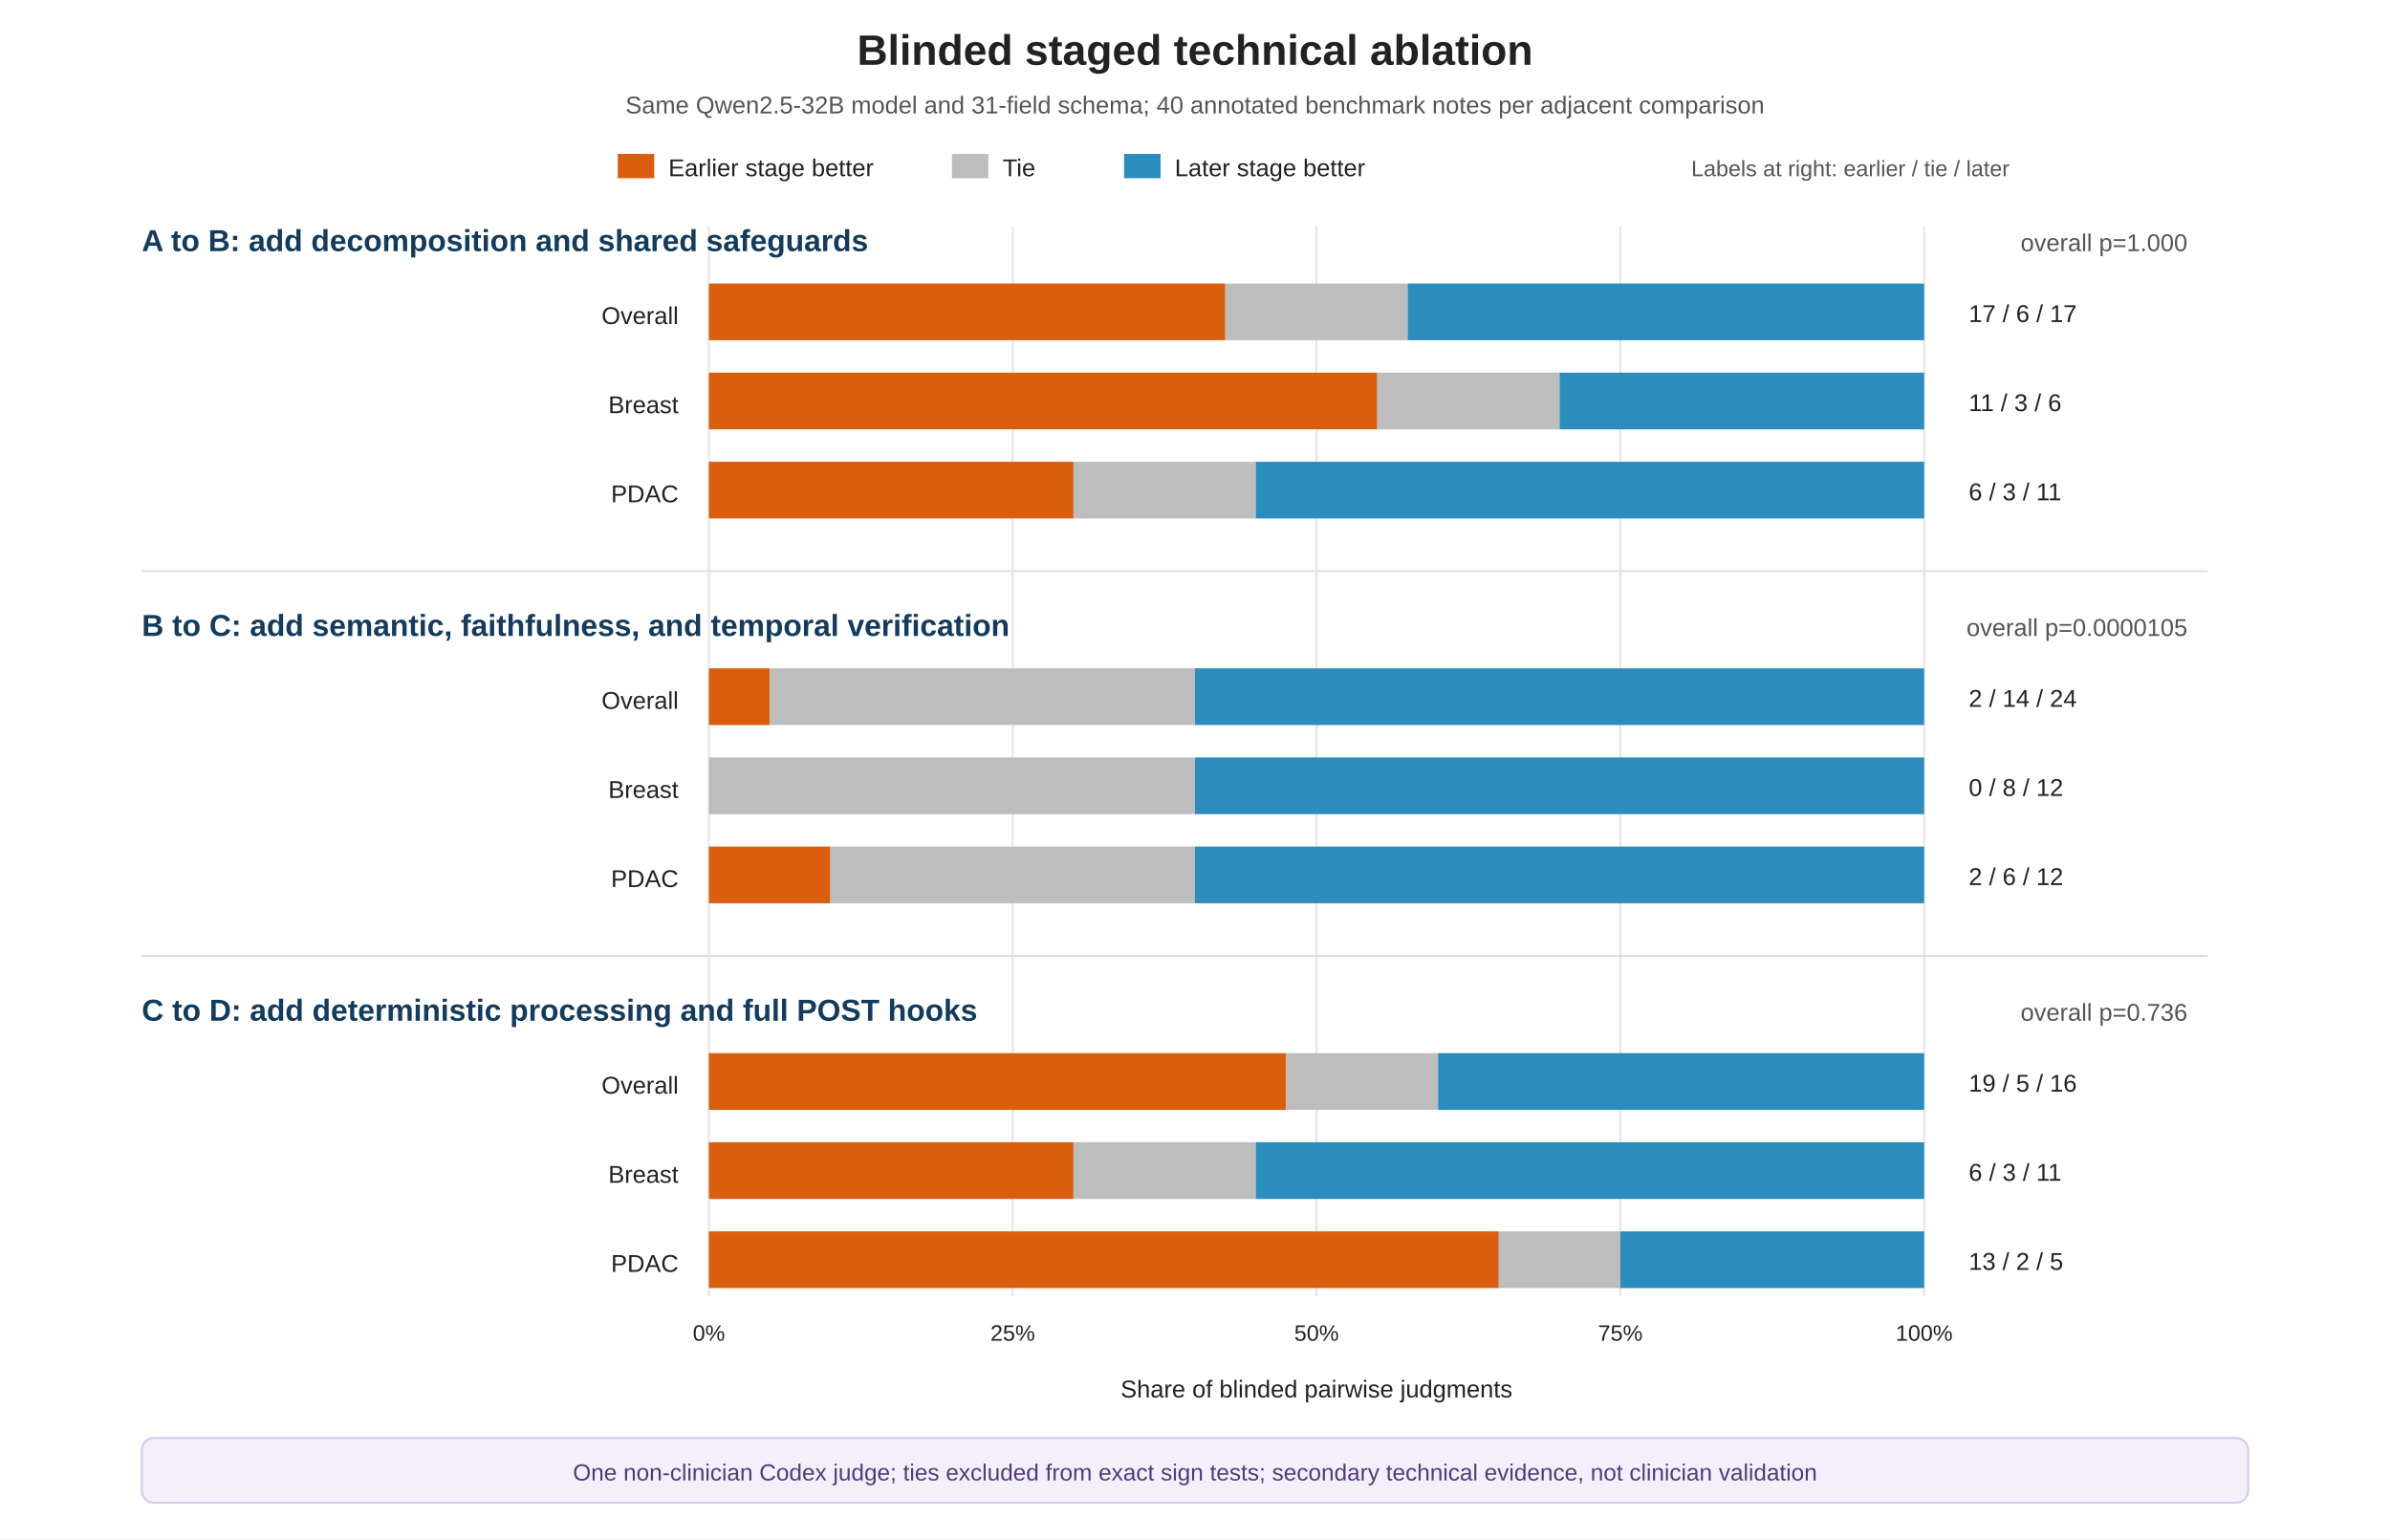
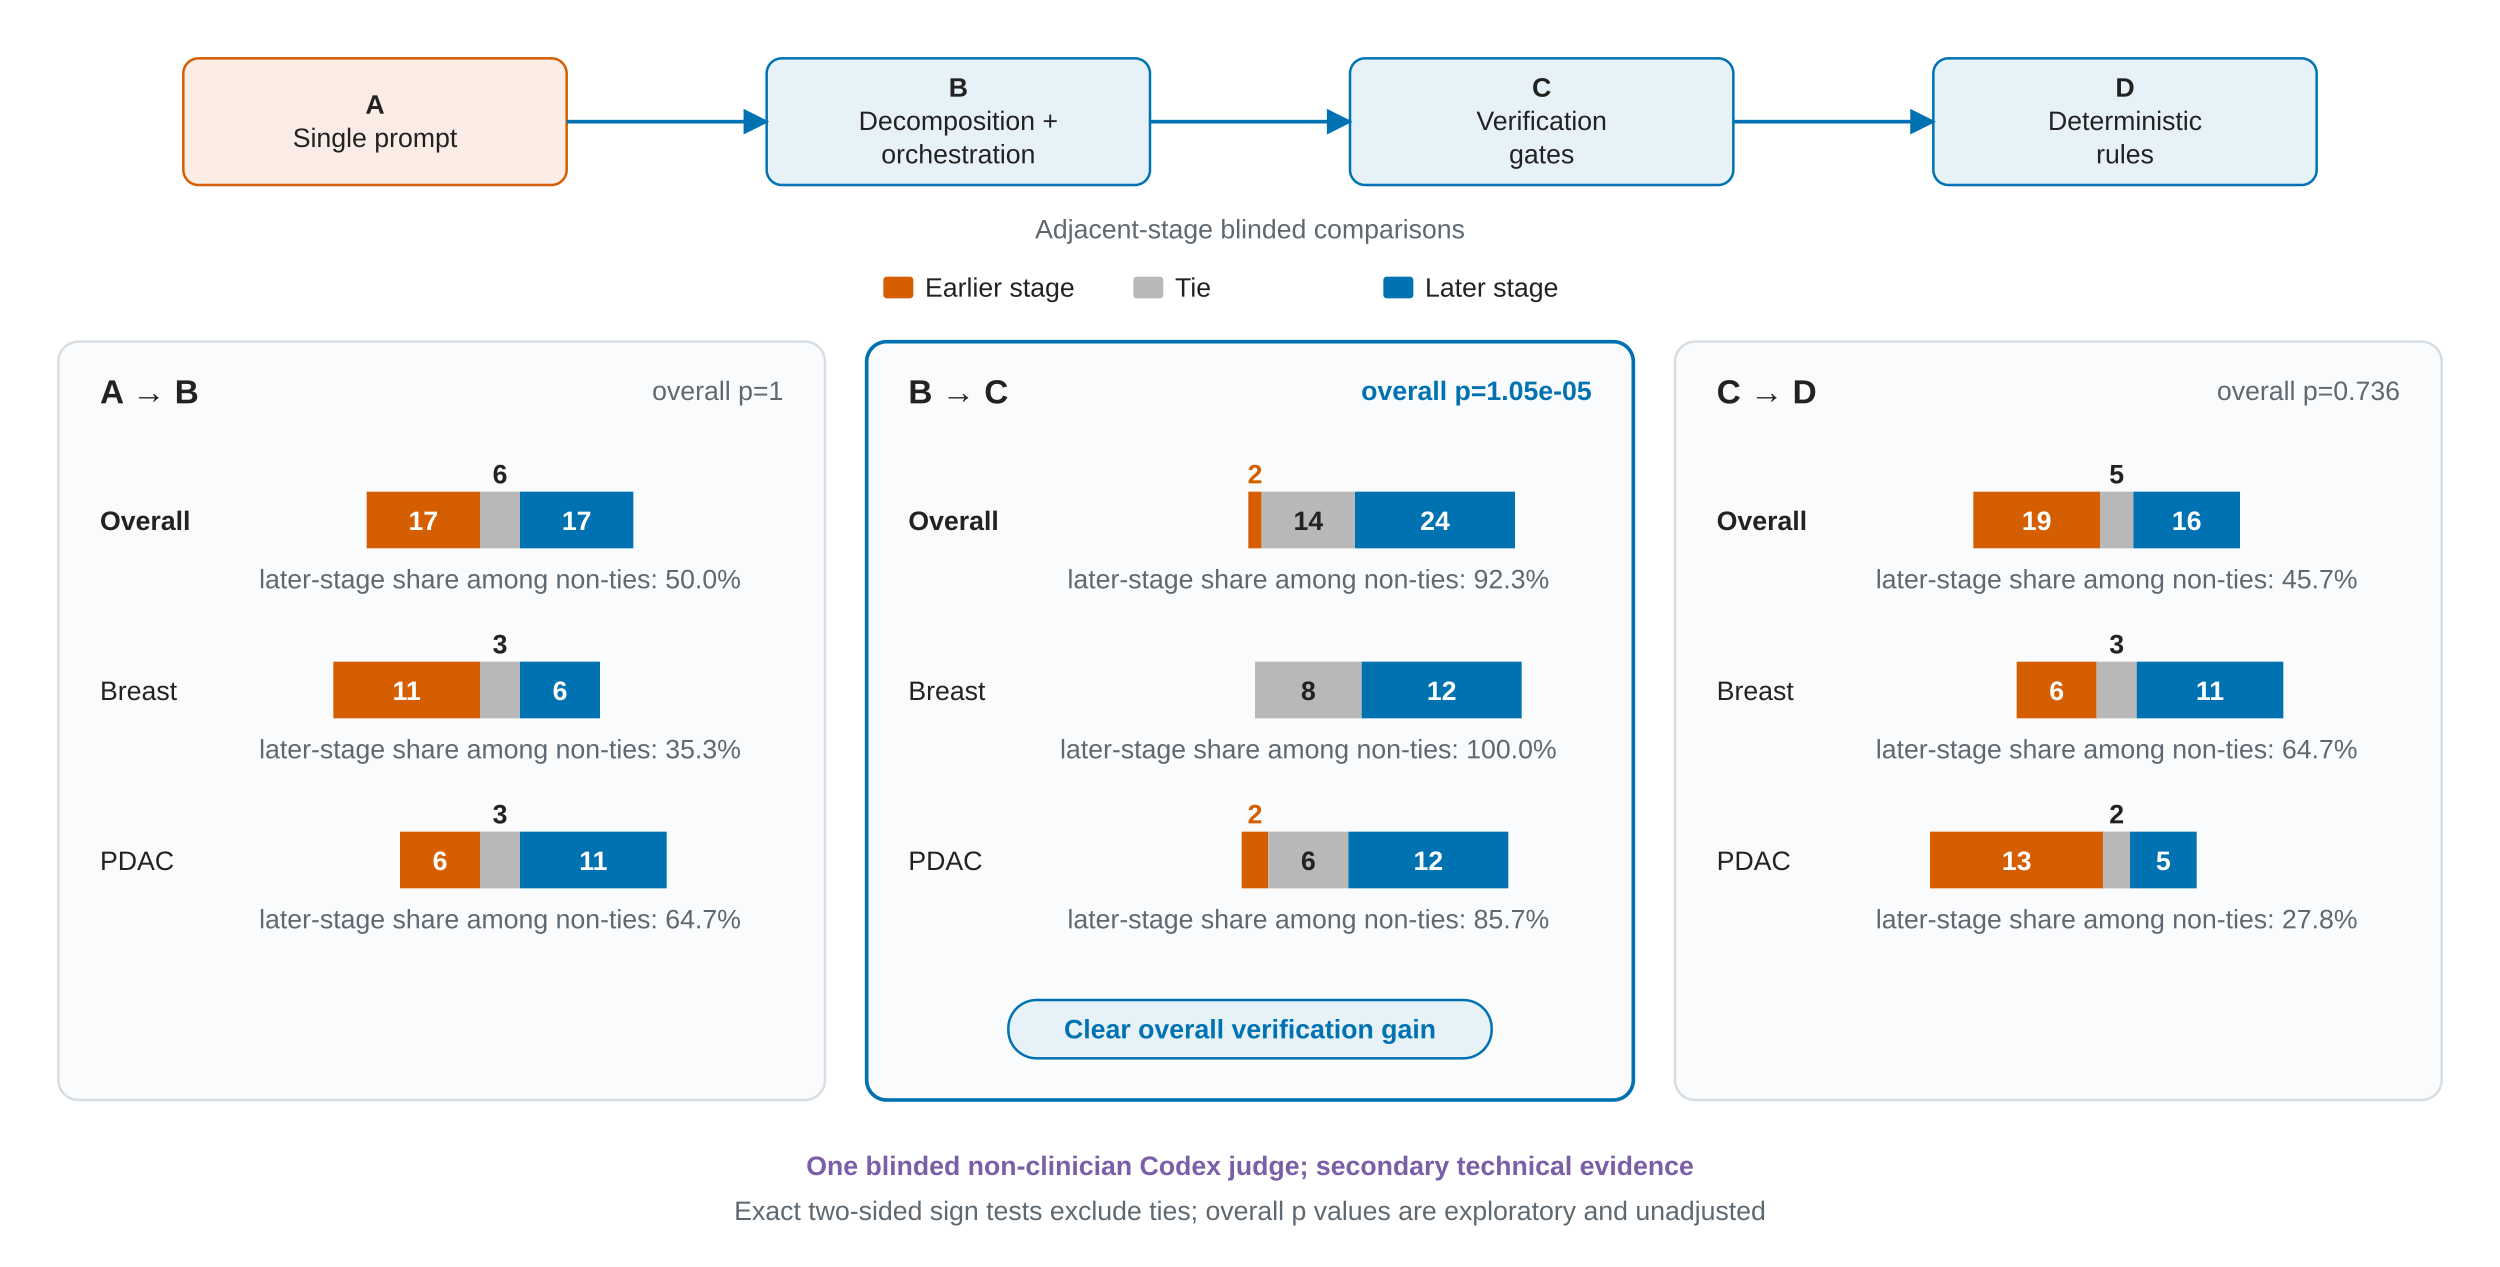
- <svg xmlns="http://www.w3.org/2000/svg" width="1180" height="760" viewBox="0 0 1180 760">
+ <svg xmlns="http://www.w3.org/2000/svg" width="1500" height="760" viewBox="0 0 1500 760">
  <rect width="100%" height="100%" fill="white" />
+   <defs>
+     <marker id="arrow" viewBox="0 0 10 10" refX="9" refY="5" markerWidth="7" markerHeight="7" orient="auto-start-reverse">
+       <path d="M0 0 L10 5 L0 10 z" fill="#65737E" />
+     </marker>
+     <marker id="arrow-blue" viewBox="0 0 10 10" refX="9" refY="5" markerWidth="7" markerHeight="7" orient="auto-start-reverse">
+       <path d="M0 0 L10 5 L0 10 z" fill="#0072B2" />
+     </marker>
+     <marker id="arrow-purple" viewBox="0 0 10 10" refX="9" refY="5" markerWidth="7" markerHeight="7" orient="auto-start-reverse">
+       <path d="M0 0 L10 5 L0 10 z" fill="#7A5FA8" />
+     </marker>
+     <marker id="arrow-green" viewBox="0 0 10 10" refX="9" refY="5" markerWidth="7" markerHeight="7" orient="auto-start-reverse">
+       <path d="M0 0 L10 5 L0 10 z" fill="#009E73" />
+     </marker>
+     <marker id="arrow-orange" viewBox="0 0 10 10" refX="9" refY="5" markerWidth="7" markerHeight="7" orient="auto-start-reverse">
+       <path d="M0 0 L10 5 L0 10 z" fill="#D55E00" />
+     </marker>
+   </defs>
  <g font-family="Arial, Helvetica, sans-serif" fill="#222222">
-     <text x="590" y="32" text-anchor="middle" font-size="21" font-weight="700">Blinded staged technical ablation</text>
-     <text x="590" y="56" text-anchor="middle" font-size="12" fill="#555555">Same Qwen2.5-32B model and 31-field schema; 40 annotated benchmark notes per adjacent comparison</text>
-     <rect x="305" y="76" width="18" height="12" fill="#D95F0E" />
-     <text x="330" y="87" font-size="12">Earlier stage better</text>
-     <rect x="470" y="76" width="18" height="12" fill="#BDBDBD" />
-     <text x="495" y="87" font-size="12">Tie</text>
-     <rect x="555" y="76" width="18" height="12" fill="#2B8CBE" />
-     <text x="580" y="87" font-size="12">Later stage better</text>
-     <text x="835" y="87" font-size="11" fill="#555555">Labels at right: earlier / tie / later</text>
-     <line x1="350" y1="112" x2="350" y2="640" stroke="#E5E5E5" />
-     <line x1="500" y1="112" x2="500" y2="640" stroke="#E5E5E5" />
-     <line x1="650" y1="112" x2="650" y2="640" stroke="#E5E5E5" />
-     <line x1="800" y1="112" x2="800" y2="640" stroke="#E5E5E5" />
-     <line x1="950" y1="112" x2="950" y2="640" stroke="#E5E5E5" />
-     <text x="70" y="124" font-size="15" font-weight="700" fill="#123B5D">A to B: add decomposition and shared safeguards</text>
-     <text x="1080" y="124" text-anchor="end" font-size="12" fill="#555555">overall p=1.000</text>
-     <text x="335" y="160" text-anchor="end" font-size="12">Overall</text>
-     <rect x="350" y="140" width="255" height="28" fill="#D95F0E" />
-     <rect x="605" y="140" width="90" height="28" fill="#BDBDBD" />
-     <rect x="695" y="140" width="255" height="28" fill="#2B8CBE" />
-     <text x="972" y="159" font-size="12">17 / 6 / 17</text>
-     <text x="335" y="204" text-anchor="end" font-size="12">Breast</text>
-     <rect x="350" y="184" width="330" height="28" fill="#D95F0E" />
-     <rect x="680" y="184" width="90" height="28" fill="#BDBDBD" />
-     <rect x="770" y="184" width="180" height="28" fill="#2B8CBE" />
-     <text x="972" y="203" font-size="12">11 / 3 / 6</text>
-     <text x="335" y="248" text-anchor="end" font-size="12">PDAC</text>
-     <rect x="350" y="228" width="180" height="28" fill="#D95F0E" />
-     <rect x="530" y="228" width="90" height="28" fill="#BDBDBD" />
-     <rect x="620" y="228" width="330" height="28" fill="#2B8CBE" />
-     <text x="972" y="247" font-size="12">6 / 3 / 11</text>
-     <line x1="70" y1="282" x2="1090" y2="282" stroke="#D8E0E7" />
-     <text x="70" y="314" font-size="15" font-weight="700" fill="#123B5D">B to C: add semantic, faithfulness, and temporal verification</text>
-     <text x="1080" y="314" text-anchor="end" font-size="12" fill="#555555">overall p=0.0000105</text>
-     <text x="335" y="350" text-anchor="end" font-size="12">Overall</text>
-     <rect x="350" y="330" width="30" height="28" fill="#D95F0E" />
-     <rect x="380" y="330" width="210" height="28" fill="#BDBDBD" />
-     <rect x="590" y="330" width="360" height="28" fill="#2B8CBE" />
-     <text x="972" y="349" font-size="12">2 / 14 / 24</text>
-     <text x="335" y="394" text-anchor="end" font-size="12">Breast</text>
-     <rect x="350" y="374" width="0" height="28" fill="#D95F0E" />
-     <rect x="350" y="374" width="240" height="28" fill="#BDBDBD" />
-     <rect x="590" y="374" width="360" height="28" fill="#2B8CBE" />
-     <text x="972" y="393" font-size="12">0 / 8 / 12</text>
-     <text x="335" y="438" text-anchor="end" font-size="12">PDAC</text>
-     <rect x="350" y="418" width="60" height="28" fill="#D95F0E" />
-     <rect x="410" y="418" width="180" height="28" fill="#BDBDBD" />
-     <rect x="590" y="418" width="360" height="28" fill="#2B8CBE" />
-     <text x="972" y="437" font-size="12">2 / 6 / 12</text>
-     <line x1="70" y1="472" x2="1090" y2="472" stroke="#D8E0E7" />
-     <text x="70" y="504" font-size="15" font-weight="700" fill="#123B5D">C to D: add deterministic processing and full POST hooks</text>
-     <text x="1080" y="504" text-anchor="end" font-size="12" fill="#555555">overall p=0.736</text>
-     <text x="335" y="540" text-anchor="end" font-size="12">Overall</text>
-     <rect x="350" y="520" width="285" height="28" fill="#D95F0E" />
-     <rect x="635" y="520" width="75" height="28" fill="#BDBDBD" />
-     <rect x="710" y="520" width="240" height="28" fill="#2B8CBE" />
-     <text x="972" y="539" font-size="12">19 / 5 / 16</text>
-     <text x="335" y="584" text-anchor="end" font-size="12">Breast</text>
-     <rect x="350" y="564" width="180" height="28" fill="#D95F0E" />
-     <rect x="530" y="564" width="90" height="28" fill="#BDBDBD" />
-     <rect x="620" y="564" width="330" height="28" fill="#2B8CBE" />
-     <text x="972" y="583" font-size="12">6 / 3 / 11</text>
-     <text x="335" y="628" text-anchor="end" font-size="12">PDAC</text>
-     <rect x="350" y="608" width="390" height="28" fill="#D95F0E" />
-     <rect x="740" y="608" width="60" height="28" fill="#BDBDBD" />
-     <rect x="800" y="608" width="150" height="28" fill="#2B8CBE" />
-     <text x="972" y="627" font-size="12">13 / 2 / 5</text>
-     <text x="350" y="662" text-anchor="middle" font-size="11">0%</text>
-     <text x="500" y="662" text-anchor="middle" font-size="11">25%</text>
-     <text x="650" y="662" text-anchor="middle" font-size="11">50%</text>
-     <text x="800" y="662" text-anchor="middle" font-size="11">75%</text>
-     <text x="950" y="662" text-anchor="middle" font-size="11">100%</text>
-     <text x="650" y="690" text-anchor="middle" font-size="12">Share of blinded pairwise judgments</text>
-     <rect x="70" y="710" width="1040" height="32" rx="6" fill="#F4F0FB" stroke="#D7C8EE" />
-     <text x="590" y="731" text-anchor="middle" font-size="11.5" fill="#4F3B7D">One non-clinician Codex judge; ties excluded from exact sign tests; secondary technical evidence, not clinician validation</text>
+     <rect x="110.0" y="35.0" width="230.0" height="76.0" rx="9" fill="#FBECE5" stroke="#D55E00" stroke-width="1.5" />
+     <text x="225.0" y="68.2" text-anchor="middle" font-size="16" font-weight="700" fill="#222222">A</text>
+     <text x="225.0" y="88.2" text-anchor="middle" font-size="16" font-weight="400" fill="#222222">Single prompt</text>
+     <rect x="460.0" y="35.0" width="230.0" height="76.0" rx="9" fill="#E7F2F8" stroke="#0072B2" stroke-width="1.5" />
+     <text x="575.0" y="58.0" text-anchor="middle" font-size="16" font-weight="700" fill="#222222">B</text>
+     <text x="575.0" y="78.0" text-anchor="middle" font-size="16" font-weight="400" fill="#222222">Decomposition +</text>
+     <text x="575.0" y="98.0" text-anchor="middle" font-size="16" font-weight="400" fill="#222222">orchestration</text>
+     <line x1="340.0" y1="73.0" x2="460.0" y2="73.0" stroke="#0072B2" stroke-width="2.2" marker-end="url(#arrow-blue)" />
+     <rect x="810.0" y="35.0" width="230.0" height="76.0" rx="9" fill="#E7F2F8" stroke="#0072B2" stroke-width="1.5" />
+     <text x="925.0" y="58.0" text-anchor="middle" font-size="16" font-weight="700" fill="#222222">C</text>
+     <text x="925.0" y="78.0" text-anchor="middle" font-size="16" font-weight="400" fill="#222222">Verification</text>
+     <text x="925.0" y="98.0" text-anchor="middle" font-size="16" font-weight="400" fill="#222222">gates</text>
+     <line x1="690.0" y1="73.0" x2="810.0" y2="73.0" stroke="#0072B2" stroke-width="2.2" marker-end="url(#arrow-blue)" />
+     <rect x="1160.0" y="35.0" width="230.0" height="76.0" rx="9" fill="#E7F2F8" stroke="#0072B2" stroke-width="1.5" />
+     <text x="1275.0" y="58.0" text-anchor="middle" font-size="16" font-weight="700" fill="#222222">D</text>
+     <text x="1275.0" y="78.0" text-anchor="middle" font-size="16" font-weight="400" fill="#222222">Deterministic</text>
+     <text x="1275.0" y="98.0" text-anchor="middle" font-size="16" font-weight="400" fill="#222222">rules</text>
+     <line x1="1040.0" y1="73.0" x2="1160.0" y2="73.0" stroke="#0072B2" stroke-width="2.2" marker-end="url(#arrow-blue)" />
+     <text x="750.0" y="143.0" text-anchor="middle" font-size="16" font-weight="400" fill="#5E6870">Adjacent-stage blinded comparisons</text>
+     <rect x="530.0" y="166.0" width="18" height="13" rx="2" fill="#D55E00" />
+     <text x="555.0" y="178.0" text-anchor="start" font-size="16" font-weight="400" fill="#222222">Earlier stage</text>
+     <rect x="680.0" y="166.0" width="18" height="13" rx="2" fill="#B8B8B8" />
+     <text x="705.0" y="178.0" text-anchor="start" font-size="16" font-weight="400" fill="#222222">Tie</text>
+     <rect x="830.0" y="166.0" width="18" height="13" rx="2" fill="#0072B2" />
+     <text x="855.0" y="178.0" text-anchor="start" font-size="16" font-weight="400" fill="#222222">Later stage</text>
+     <rect x="35.0" y="205.0" width="460.0" height="455.0" rx="12" fill="#FAFBFC" stroke="#D7DEE3" stroke-width="1.5" />
+     <text x="60.0" y="242.0" text-anchor="start" font-size="20" font-weight="700" fill="#222222">A → B</text>
+     <text x="470.0" y="240.0" text-anchor="end" font-size="16" font-weight="400" fill="#5E6870">overall p=1</text>
+     <text x="60.0" y="318.0" text-anchor="start" font-size="16" font-weight="700" fill="#222222">Overall</text>
+     <rect x="220.0" y="295" width="68.0" height="34" fill="#D55E00" />
+     <rect x="288.0" y="295" width="24.0" height="34" fill="#B8B8B8" />
+     <rect x="312.0" y="295" width="68.0" height="34" fill="#0072B2" />
+     <text x="254.0" y="318.0" text-anchor="middle" font-size="16" font-weight="700" fill="white">17</text>
+     <text x="300.0" y="290.0" text-anchor="middle" font-size="16" font-weight="700" fill="#222222">6</text>
+     <text x="346.0" y="318.0" text-anchor="middle" font-size="16" font-weight="700" fill="white">17</text>
+     <text x="300.0" y="353.0" text-anchor="middle" font-size="16" font-weight="400" fill="#5E6870">later-stage share among non-ties: 50.0%</text>
+     <text x="60.0" y="420.0" text-anchor="start" font-size="16" font-weight="400" fill="#222222">Breast</text>
+     <rect x="200.0" y="397" width="88.0" height="34" fill="#D55E00" />
+     <rect x="288.0" y="397" width="24.0" height="34" fill="#B8B8B8" />
+     <rect x="312.0" y="397" width="48.0" height="34" fill="#0072B2" />
+     <text x="244.0" y="420.0" text-anchor="middle" font-size="16" font-weight="700" fill="white">11</text>
+     <text x="300.0" y="392.0" text-anchor="middle" font-size="16" font-weight="700" fill="#222222">3</text>
+     <text x="336.0" y="420.0" text-anchor="middle" font-size="16" font-weight="700" fill="white">6</text>
+     <text x="300.0" y="455.0" text-anchor="middle" font-size="16" font-weight="400" fill="#5E6870">later-stage share among non-ties: 35.3%</text>
+     <text x="60.0" y="522.0" text-anchor="start" font-size="16" font-weight="400" fill="#222222">PDAC</text>
+     <rect x="240.0" y="499" width="48.0" height="34" fill="#D55E00" />
+     <rect x="288.0" y="499" width="24.0" height="34" fill="#B8B8B8" />
+     <rect x="312.0" y="499" width="88.0" height="34" fill="#0072B2" />
+     <text x="264.0" y="522.0" text-anchor="middle" font-size="16" font-weight="700" fill="white">6</text>
+     <text x="300.0" y="494.0" text-anchor="middle" font-size="16" font-weight="700" fill="#222222">3</text>
+     <text x="356.0" y="522.0" text-anchor="middle" font-size="16" font-weight="700" fill="white">11</text>
+     <text x="300.0" y="557.0" text-anchor="middle" font-size="16" font-weight="400" fill="#5E6870">later-stage share among non-ties: 64.7%</text>
+     <rect x="520.0" y="205.0" width="460.0" height="455.0" rx="12" fill="#FAFBFC" stroke="#0072B2" stroke-width="2.2" />
+     <text x="545.0" y="242.0" text-anchor="start" font-size="20" font-weight="700" fill="#222222">B → C</text>
+     <text x="955.0" y="240.0" text-anchor="end" font-size="16" font-weight="700" fill="#0072B2">overall p=1.05e-05</text>
+     <text x="545.0" y="318.0" text-anchor="start" font-size="16" font-weight="700" fill="#222222">Overall</text>
+     <rect x="749.0" y="295" width="8.0" height="34" fill="#D55E00" />
+     <rect x="757.0" y="295" width="56.0" height="34" fill="#B8B8B8" />
+     <rect x="813.0" y="295" width="96.0" height="34" fill="#0072B2" />
+     <text x="753.0" y="290.0" text-anchor="middle" font-size="16" font-weight="700" fill="#D55E00">2</text>
+     <text x="785.0" y="318.0" text-anchor="middle" font-size="16" font-weight="700" fill="#222222">14</text>
+     <text x="861.0" y="318.0" text-anchor="middle" font-size="16" font-weight="700" fill="white">24</text>
+     <text x="785.0" y="353.0" text-anchor="middle" font-size="16" font-weight="400" fill="#5E6870">later-stage share among non-ties: 92.3%</text>
+     <text x="545.0" y="420.0" text-anchor="start" font-size="16" font-weight="400" fill="#222222">Breast</text>
+     <rect x="753.0" y="397" width="0.0" height="34" fill="#D55E00" />
+     <rect x="753.0" y="397" width="64.0" height="34" fill="#B8B8B8" />
+     <rect x="817.0" y="397" width="96.0" height="34" fill="#0072B2" />
+     <text x="785.0" y="420.0" text-anchor="middle" font-size="16" font-weight="700" fill="#222222">8</text>
+     <text x="865.0" y="420.0" text-anchor="middle" font-size="16" font-weight="700" fill="white">12</text>
+     <text x="785.0" y="455.0" text-anchor="middle" font-size="16" font-weight="400" fill="#5E6870">later-stage share among non-ties: 100.0%</text>
+     <text x="545.0" y="522.0" text-anchor="start" font-size="16" font-weight="400" fill="#222222">PDAC</text>
+     <rect x="745.0" y="499" width="16.0" height="34" fill="#D55E00" />
+     <rect x="761.0" y="499" width="48.0" height="34" fill="#B8B8B8" />
+     <rect x="809.0" y="499" width="96.0" height="34" fill="#0072B2" />
+     <text x="753.0" y="494.0" text-anchor="middle" font-size="16" font-weight="700" fill="#D55E00">2</text>
+     <text x="785.0" y="522.0" text-anchor="middle" font-size="16" font-weight="700" fill="#222222">6</text>
+     <text x="857.0" y="522.0" text-anchor="middle" font-size="16" font-weight="700" fill="white">12</text>
+     <text x="785.0" y="557.0" text-anchor="middle" font-size="16" font-weight="400" fill="#5E6870">later-stage share among non-ties: 85.7%</text>
+     <rect x="605.0" y="600.0" width="290.0" height="35.0" rx="17" fill="#E7F2F8" stroke="#0072B2" stroke-width="1.5" />
+     <text x="750.0" y="623.0" text-anchor="middle" font-size="16" font-weight="700" fill="#0072B2">Clear overall verification gain</text>
+     <rect x="1005.0" y="205.0" width="460.0" height="455.0" rx="12" fill="#FAFBFC" stroke="#D7DEE3" stroke-width="1.5" />
+     <text x="1030.0" y="242.0" text-anchor="start" font-size="20" font-weight="700" fill="#222222">C → D</text>
+     <text x="1440.0" y="240.0" text-anchor="end" font-size="16" font-weight="400" fill="#5E6870">overall p=0.736</text>
+     <text x="1030.0" y="318.0" text-anchor="start" font-size="16" font-weight="700" fill="#222222">Overall</text>
+     <rect x="1184.0" y="295" width="76.0" height="34" fill="#D55E00" />
+     <rect x="1260.0" y="295" width="20.0" height="34" fill="#B8B8B8" />
+     <rect x="1280.0" y="295" width="64.0" height="34" fill="#0072B2" />
+     <text x="1222.0" y="318.0" text-anchor="middle" font-size="16" font-weight="700" fill="white">19</text>
+     <text x="1270.0" y="290.0" text-anchor="middle" font-size="16" font-weight="700" fill="#222222">5</text>
+     <text x="1312.0" y="318.0" text-anchor="middle" font-size="16" font-weight="700" fill="white">16</text>
+     <text x="1270.0" y="353.0" text-anchor="middle" font-size="16" font-weight="400" fill="#5E6870">later-stage share among non-ties: 45.7%</text>
+     <text x="1030.0" y="420.0" text-anchor="start" font-size="16" font-weight="400" fill="#222222">Breast</text>
+     <rect x="1210.0" y="397" width="48.0" height="34" fill="#D55E00" />
+     <rect x="1258.0" y="397" width="24.0" height="34" fill="#B8B8B8" />
+     <rect x="1282.0" y="397" width="88.0" height="34" fill="#0072B2" />
+     <text x="1234.0" y="420.0" text-anchor="middle" font-size="16" font-weight="700" fill="white">6</text>
+     <text x="1270.0" y="392.0" text-anchor="middle" font-size="16" font-weight="700" fill="#222222">3</text>
+     <text x="1326.0" y="420.0" text-anchor="middle" font-size="16" font-weight="700" fill="white">11</text>
+     <text x="1270.0" y="455.0" text-anchor="middle" font-size="16" font-weight="400" fill="#5E6870">later-stage share among non-ties: 64.7%</text>
+     <text x="1030.0" y="522.0" text-anchor="start" font-size="16" font-weight="400" fill="#222222">PDAC</text>
+     <rect x="1158.0" y="499" width="104.0" height="34" fill="#D55E00" />
+     <rect x="1262.0" y="499" width="16.0" height="34" fill="#B8B8B8" />
+     <rect x="1278.0" y="499" width="40.0" height="34" fill="#0072B2" />
+     <text x="1210.0" y="522.0" text-anchor="middle" font-size="16" font-weight="700" fill="white">13</text>
+     <text x="1270.0" y="494.0" text-anchor="middle" font-size="16" font-weight="700" fill="#222222">2</text>
+     <text x="1298.0" y="522.0" text-anchor="middle" font-size="16" font-weight="700" fill="white">5</text>
+     <text x="1270.0" y="557.0" text-anchor="middle" font-size="16" font-weight="400" fill="#5E6870">later-stage share among non-ties: 27.8%</text>
+     <text x="750.0" y="705.0" text-anchor="middle" font-size="16" font-weight="700" fill="#7A5FA8">One blinded non-clinician Codex judge; secondary technical evidence</text>
+     <text x="750.0" y="732.0" text-anchor="middle" font-size="16" font-weight="400" fill="#5E6870">Exact two-sided sign tests exclude ties; overall p values are exploratory and unadjusted</text>
  </g>
</svg>
